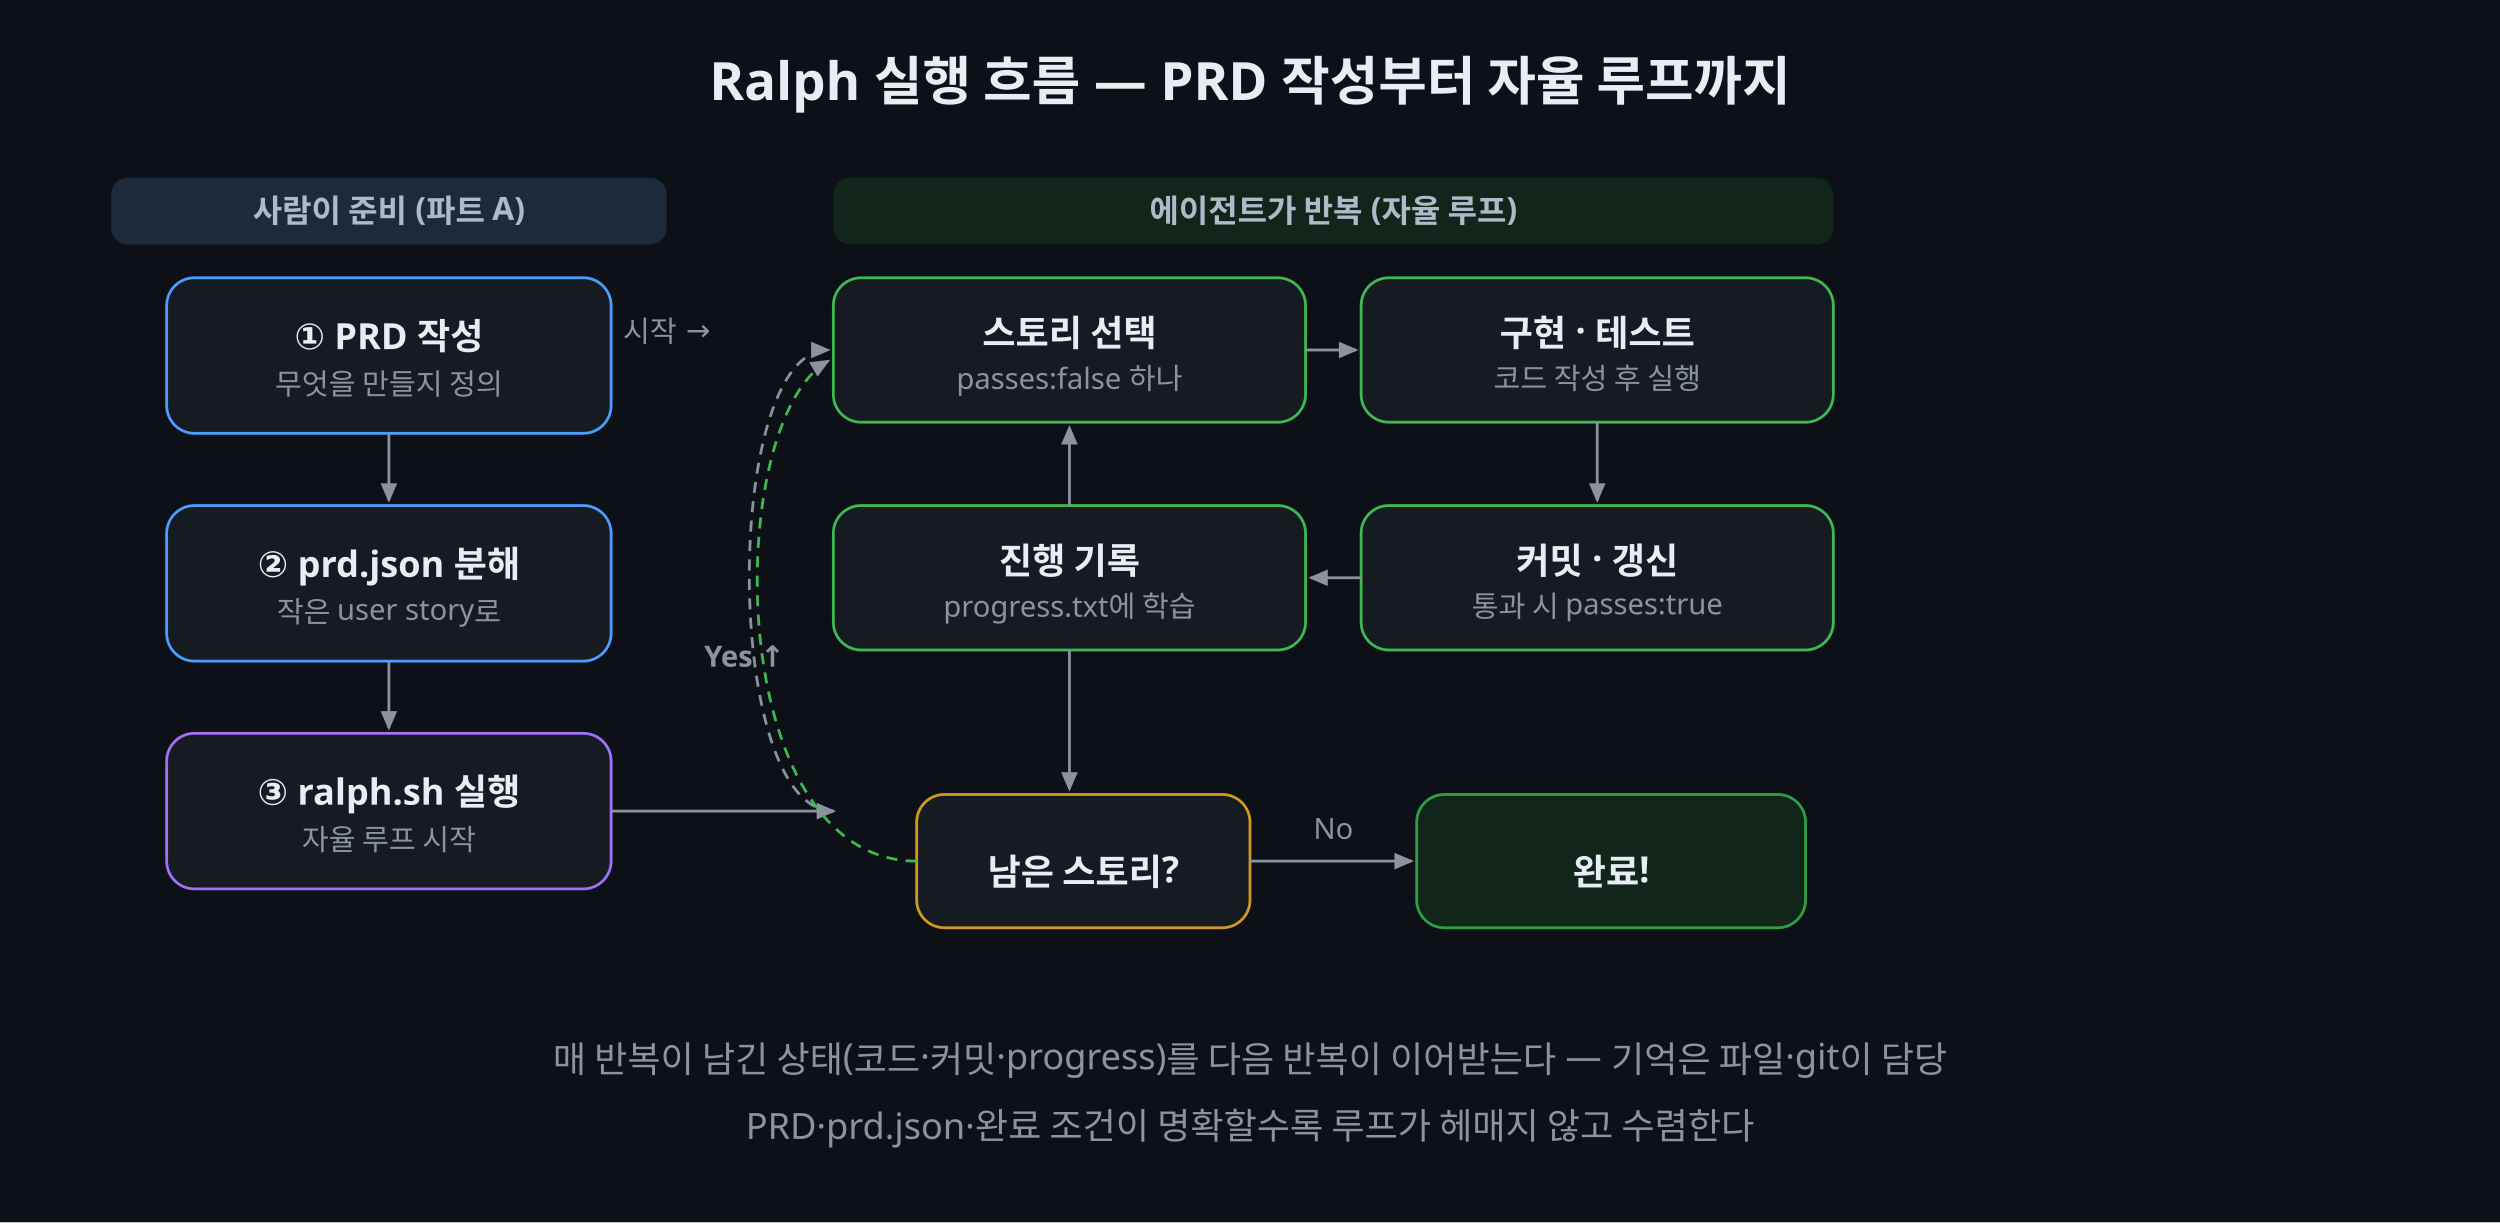
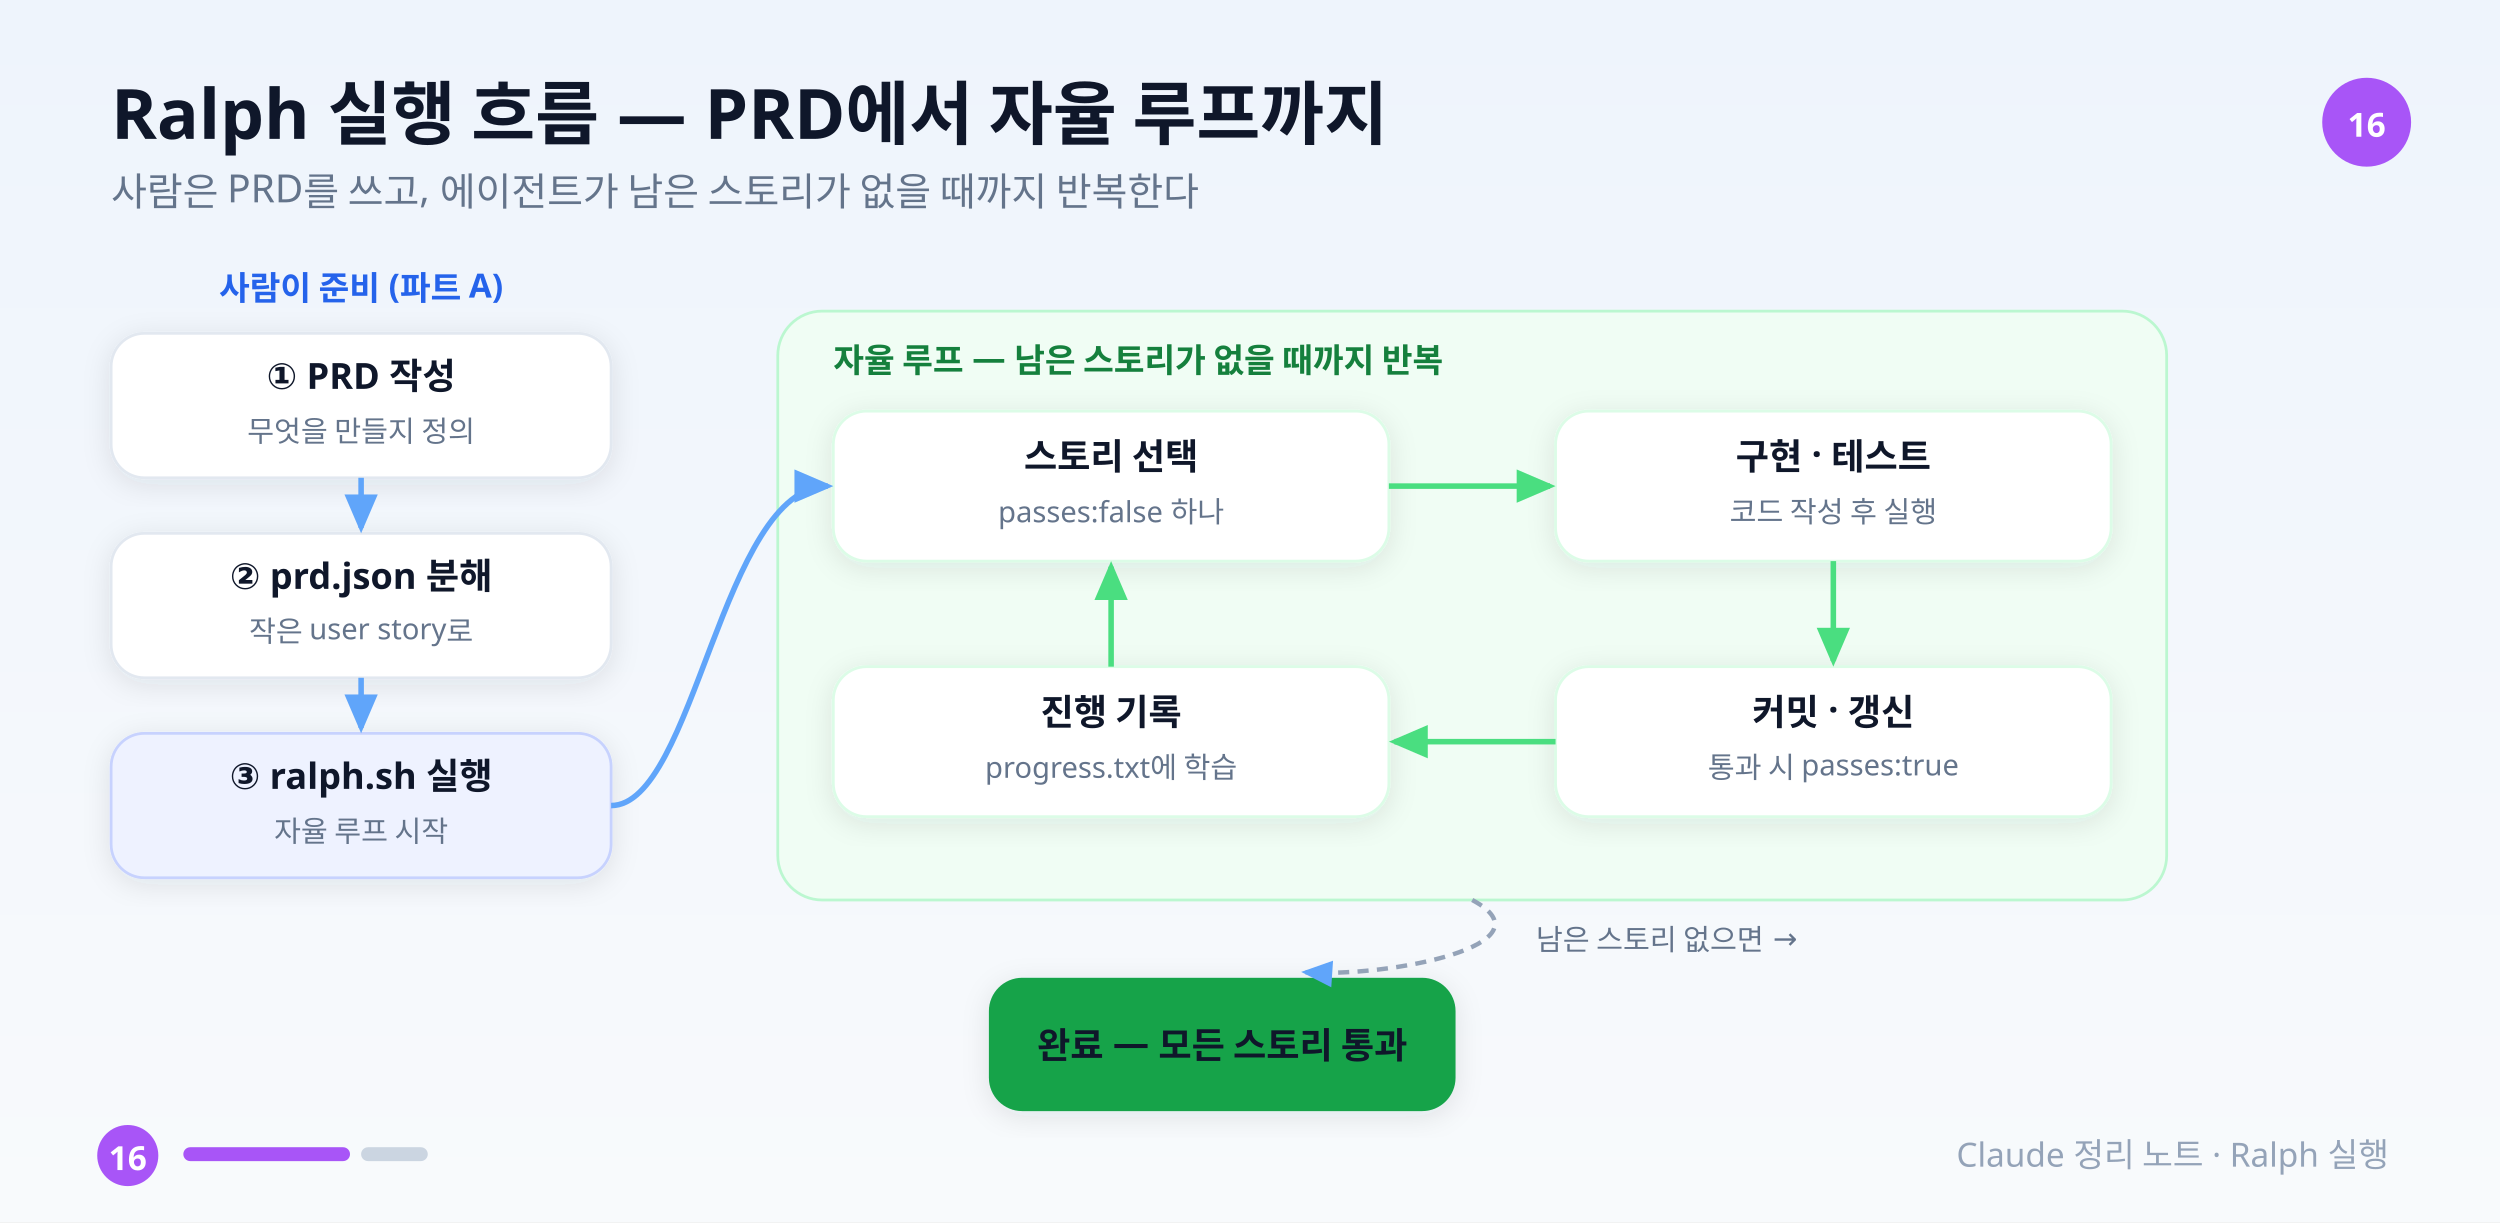
<svg xmlns="http://www.w3.org/2000/svg" viewBox="0 0 900 440" font-family="'Segoe UI','Malgun Gothic',sans-serif">
  <defs>
-     <marker id="arp" markerWidth="10" markerHeight="10" refX="6" refY="3" orient="auto">
-       <path d="M0,0 L7,3 L0,6 Z" fill="#8b949e" />
+     <linearGradient id="bg" x1="0" y1="0" x2="0" y2="1">
+       <stop offset="0" stop-color="#eef4fc" />
+       <stop offset="1" stop-color="#f8fafc" />
+     </linearGradient>
+     <filter id="sh" x="-20%" y="-20%" width="140%" height="140%">
+       <feDropShadow dx="0" dy="2" stdDeviation="5" flood-color="#1e293b" flood-opacity="0.10" />
+     </filter>
+     <marker id="a" markerWidth="10" markerHeight="10" refX="6" refY="3" orient="auto">
+       <path d="M0,0 L7,3 L0,6 Z" fill="#60a5fa" />
+     </marker>
+     <marker id="g" markerWidth="10" markerHeight="10" refX="6" refY="3" orient="auto">
+       <path d="M0,0 L7,3 L0,6 Z" fill="#4ade80" />
    </marker>
  </defs>
  <style>
-     .h{font-size:19px;font-weight:700;text-anchor:middle;fill:#e6edf3}
-     .cap{font-size:13px;text-anchor:middle;fill:#8b949e}
-     .bt{font-size:13px;font-weight:700;text-anchor:middle;dominant-baseline:middle;fill:#e6edf3}
-     .bs{font-size:10.5px;text-anchor:middle;fill:#8b949e}
-     .lb{font-size:11.5px;font-weight:700;text-anchor:middle;fill:#adbac7}
+     .title{font-size:25px;font-weight:800;fill:#0f172a}
+     .sub{font-size:14px;fill:#64748b}
+     .bt{font-size:13px;font-weight:700;fill:#0f172a;text-anchor:middle}
+     .bs{font-size:10.5px;fill:#64748b;text-anchor:middle}
+     .lbl{font-size:12px;font-weight:700}
+     .foot{font-size:12px;fill:#94a3b8}
+     .fp{font-size:12px;font-weight:700;text-anchor:middle;dominant-baseline:middle}
  </style>
-   <rect x="0" y="0" width="900" height="440" fill="#0d1117" />
-   <text class="h" x="450" y="36">Ralph 실행 흐름 — PRD 작성부터 자율 루프까지</text>
-   <rect x="40" y="64" width="200" height="24" rx="6" fill="#1c2a3a" />
-   <text class="lb" x="140" y="80" fill="#79c0ff">사람이 준비 (파트 A)</text>
-   <g>
-     <rect x="60" y="100" width="160" height="56" rx="10" fill="#161b22" stroke="#4a9eff" />
-     <text class="bt" x="140" y="122">① PRD 작성</text>
-     <text class="bs" x="140" y="142">무엇을 만들지 정의</text>
-   </g>
-   <g>
-     <rect x="60" y="182" width="160" height="56" rx="10" fill="#161b22" stroke="#4a9eff" />
-     <text class="bt" x="140" y="204">② prd.json 분해</text>
-     <text class="bs" x="140" y="224">작은 user story로</text>
-   </g>
-   <g>
-     <rect x="60" y="264" width="160" height="56" rx="10" fill="#161b22" stroke="#a371f7" />
-     <text class="bt" x="140" y="286">③ ralph.sh 실행</text>
-     <text class="bs" x="140" y="306">자율 루프 시작</text>
-   </g>
-   <line x1="140" y1="156" x2="140" y2="180" stroke="#8b949e" marker-end="url(#arp)" />
-   <line x1="140" y1="238" x2="140" y2="262" stroke="#8b949e" marker-end="url(#arp)" />
-   <rect x="300" y="64" width="360" height="24" rx="6" fill="#12251a" />
-   <text class="lb" x="480" y="80" fill="#7ee787">에이전트가 반복 (자율 루프)</text>
-   <g>
-     <rect x="300" y="100" width="170" height="52" rx="10" fill="#161b22" stroke="#3fb950" />
-     <text class="bt" x="385" y="120">스토리 선택</text>
-     <text class="bs" x="385" y="140">passes:false 하나</text>
-   </g>
-   <g>
-     <rect x="490" y="100" width="170" height="52" rx="10" fill="#161b22" stroke="#3fb950" />
-     <text class="bt" x="575" y="120">구현 · 테스트</text>
-     <text class="bs" x="575" y="140">코드 작성 후 실행</text>
-   </g>
-   <g>
-     <rect x="490" y="182" width="170" height="52" rx="10" fill="#161b22" stroke="#3fb950" />
-     <text class="bt" x="575" y="202">커밋 · 갱신</text>
-     <text class="bs" x="575" y="222">통과 시 passes:true</text>
-   </g>
-   <g>
-     <rect x="300" y="182" width="170" height="52" rx="10" fill="#161b22" stroke="#3fb950" />
-     <text class="bt" x="385" y="202">진행 기록</text>
-     <text class="bs" x="385" y="222">progress.txt에 학습</text>
-   </g>
-   <line x1="470" y1="126" x2="488" y2="126" stroke="#8b949e" marker-end="url(#arp)" />
-   <line x1="575" y1="152" x2="575" y2="180" stroke="#8b949e" marker-end="url(#arp)" />
-   <line x1="490" y1="208" x2="472" y2="208" stroke="#8b949e" marker-end="url(#arp)" />
-   <line x1="385" y1="182" x2="385" y2="154" stroke="#8b949e" marker-end="url(#arp)" />
-   <text class="bs" x="240" y="123" fill="#6e7681">시작 →</text>
-   <line x1="220" y1="292" x2="300" y2="292" stroke="#8b949e" marker-end="url(#arp)" />
-   <path d="M300 292 C260 292, 260 126, 298 126" fill="none" stroke="#8b949e" stroke-dasharray="4 3" marker-end="url(#arp)" />
-   <g>
-     <rect x="330" y="286" width="120" height="48" rx="10" fill="#161b22" stroke="#d29922" />
-     <text class="bt" x="390" y="314">남은 스토리?</text>
-   </g>
-   <line x1="385" y1="234" x2="385" y2="284" stroke="#8b949e" marker-end="url(#arp)" />
-   <path d="M330 310 C260 310, 260 152, 298 130" fill="none" stroke="#3fb950" stroke-dasharray="4 3" marker-end="url(#arp)" />
-   <text class="bs" x="268" y="240" fill="#7ee787" font-weight="700">Yes ↑</text>
-   <g>
-     <rect x="510" y="286" width="140" height="48" rx="10" fill="#12251a" stroke="#2ea043" />
-     <text class="bt" x="580" y="314" fill="#7ee787">완료!</text>
-   </g>
-   <line x1="450" y1="310" x2="508" y2="310" stroke="#8b949e" marker-end="url(#arp)" />
-   <text class="bs" x="480" y="302" fill="#8b949e">No</text>
-   <text class="cap" x="450" y="386">매 반복이 남긴 상태(코드·커밋·progress)를 다음 반복이 이어받는다 — 기억은 파일·git이 담당</text>
-   <text class="cap" x="450" y="410" fill="#6e7681">PRD·prd.json·완료 조건이 명확할수록 루프가 헤매지 않고 수렴한다</text>
+   <rect x="0" y="0" width="900" height="440" fill="url(#bg)" />
+   <text class="title" x="40" y="50">Ralph 실행 흐름 — PRD에서 자율 루프까지</text>
+   <text class="sub" x="40" y="74">사람은 PRD를 쓰고, 에이전트가 남은 스토리가 없을 때까지 반복한다</text>
+   <circle cx="852" cy="44" r="16" fill="#a855f7" />
+   <text x="852" y="45" class="fp" fill="#fff" font-size="13">16</text>
+   <text class="lbl" x="130" y="108" fill="#2563eb" text-anchor="middle">사람이 준비 (파트 A)</text>
+   <rect x="40" y="120" width="180" height="52" rx="12" fill="#fff" stroke="#e2e8f0" filter="url(#sh)" />
+   <text class="bt" x="130" y="140">① PRD 작성</text>
+   <text class="bs" x="130" y="159">무엇을 만들지 정의</text>
+   <rect x="40" y="192" width="180" height="52" rx="12" fill="#fff" stroke="#e2e8f0" filter="url(#sh)" />
+   <text class="bt" x="130" y="212">② prd.json 분해</text>
+   <text class="bs" x="130" y="231">작은 user story로</text>
+   <rect x="40" y="264" width="180" height="52" rx="12" fill="#eef2ff" stroke="#c7d2fe" filter="url(#sh)" />
+   <text class="bt" x="130" y="284">③ ralph.sh 실행</text>
+   <text class="bs" x="130" y="303">자율 루프 시작</text>
+   <path d="M130 172 L130 190" stroke="#60a5fa" stroke-width="2" marker-end="url(#a)" />
+   <path d="M130 244 L130 262" stroke="#60a5fa" stroke-width="2" marker-end="url(#a)" />
+   <rect x="280" y="112" width="500" height="212" rx="16" fill="#f0fdf4" stroke="#bbf7d0" />
+   <text class="lbl" x="300" y="134" fill="#15803d">자율 루프 — 남은 스토리가 없을 때까지 반복</text>
+   <rect x="300" y="148" width="200" height="54" rx="12" fill="#fff" stroke="#dcfce7" filter="url(#sh)" />
+   <text class="bt" x="400" y="169">스토리 선택</text>
+   <text class="bs" x="400" y="188">passes:false 하나</text>
+   <rect x="560" y="148" width="200" height="54" rx="12" fill="#fff" stroke="#dcfce7" filter="url(#sh)" />
+   <text class="bt" x="660" y="169">구현 · 테스트</text>
+   <text class="bs" x="660" y="188">코드 작성 후 실행</text>
+   <rect x="560" y="240" width="200" height="54" rx="12" fill="#fff" stroke="#dcfce7" filter="url(#sh)" />
+   <text class="bt" x="660" y="261">커밋 · 갱신</text>
+   <text class="bs" x="660" y="280">통과 시 passes:true</text>
+   <rect x="300" y="240" width="200" height="54" rx="12" fill="#fff" stroke="#dcfce7" filter="url(#sh)" />
+   <text class="bt" x="400" y="261">진행 기록</text>
+   <text class="bs" x="400" y="280">progress.txt에 학습</text>
+   <path d="M500 175 L558 175" stroke="#4ade80" stroke-width="2" marker-end="url(#g)" />
+   <path d="M660 202 L660 238" stroke="#4ade80" stroke-width="2" marker-end="url(#g)" />
+   <path d="M560 267 L502 267" stroke="#4ade80" stroke-width="2" marker-end="url(#g)" />
+   <path d="M400 240 L400 204" stroke="#4ade80" stroke-width="2" marker-end="url(#g)" />
+   <path d="M220 290 C250 290, 260 175, 298 175" fill="none" stroke="#60a5fa" stroke-width="2" marker-end="url(#a)" />
+   <rect x="356" y="352" width="168" height="48" rx="12" fill="#16a34a" filter="url(#sh)" />
+   <text class="bt" x="440" y="381" fill="#fff">완료 — 모든 스토리 통과</text>
+   <path d="M530 324 C560 340, 500 352, 470 350" fill="none" stroke="#94a3b8" stroke-width="1.6" stroke-dasharray="4 3" marker-end="url(#a)" />
+   <text class="bs" x="600" y="342" fill="#94a3b8">남은 스토리 없으면 →</text>
+   <circle cx="46" cy="416" r="11" fill="#a855f7" />
+   <text x="46" y="417" class="fp" fill="#fff" font-size="11">16</text>
+   <rect x="66" y="413" width="60" height="5" rx="2.5" fill="#a855f7" />
+   <rect x="130" y="413" width="24" height="5" rx="2.5" fill="#cbd5e1" />
+   <text class="foot" x="860" y="420" text-anchor="end">Claude 정리 노트 · Ralph 실행</text>
</svg>
